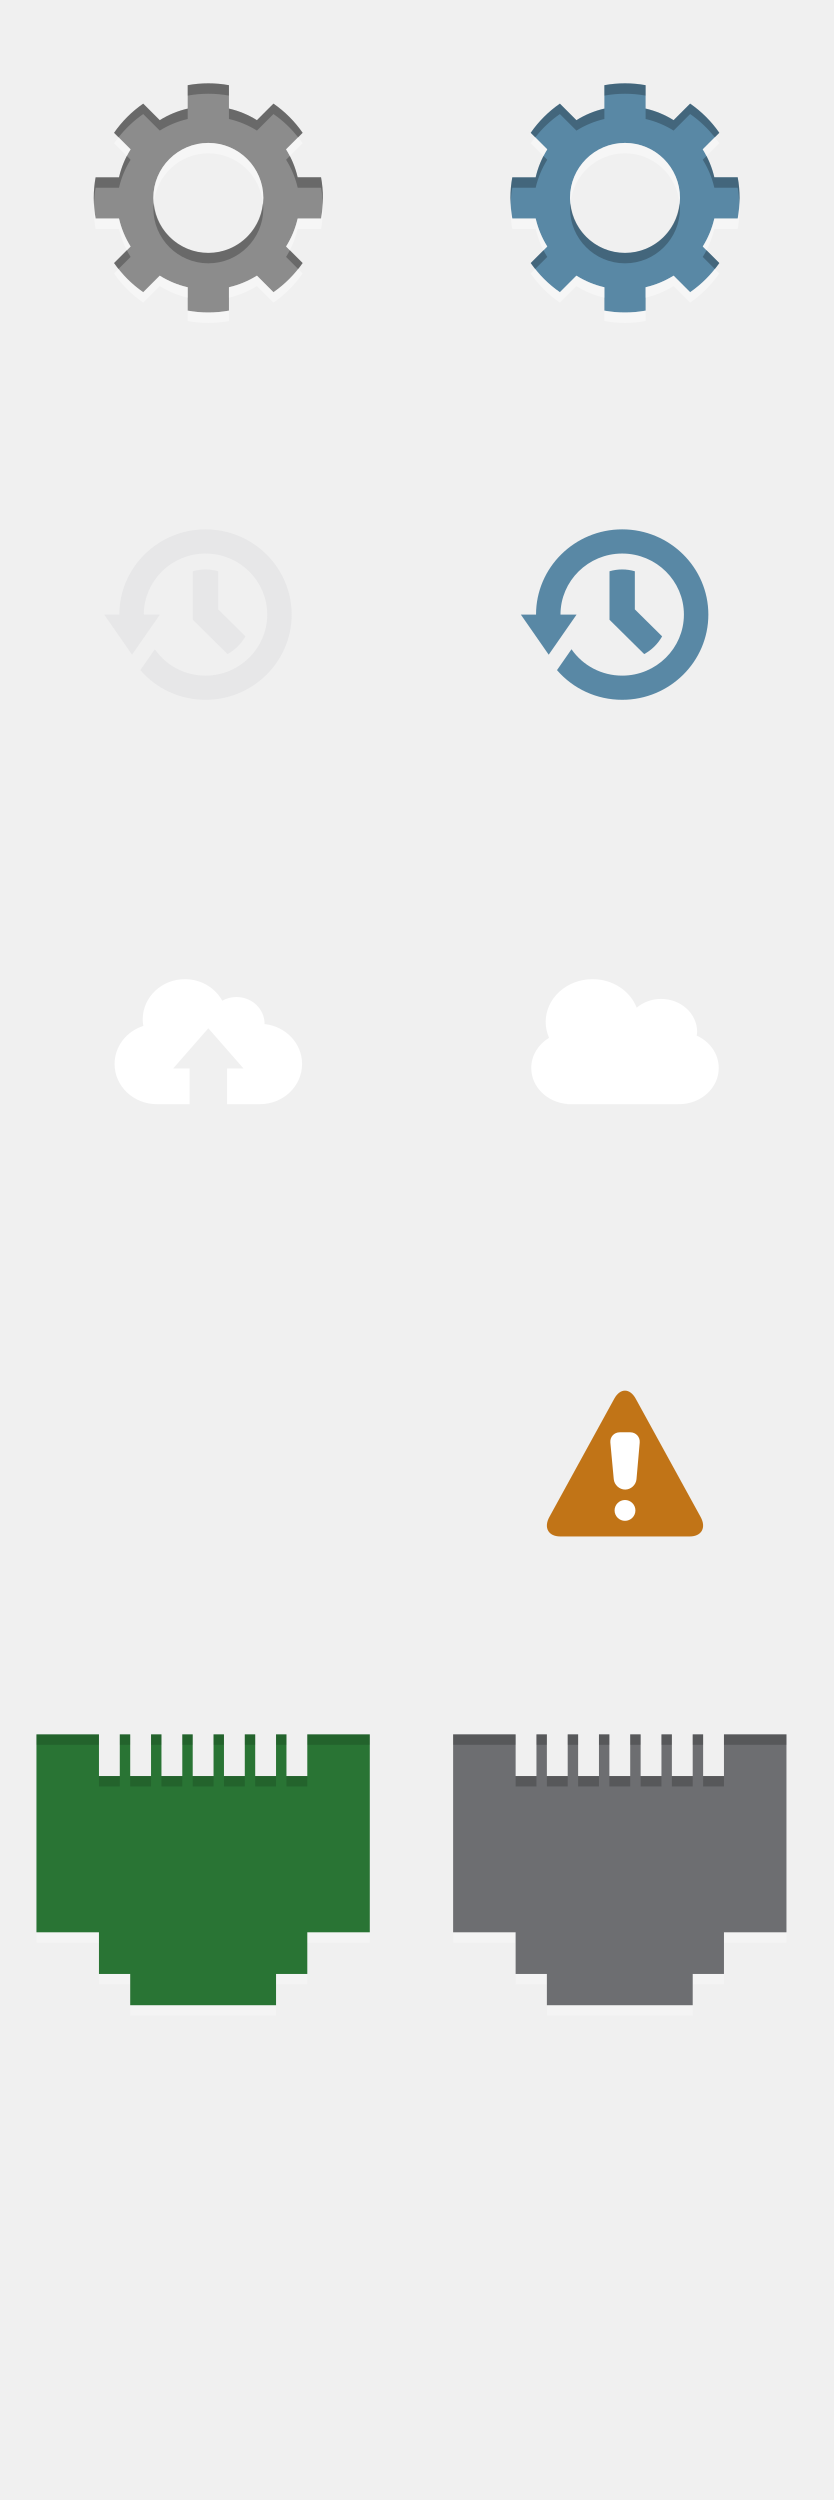
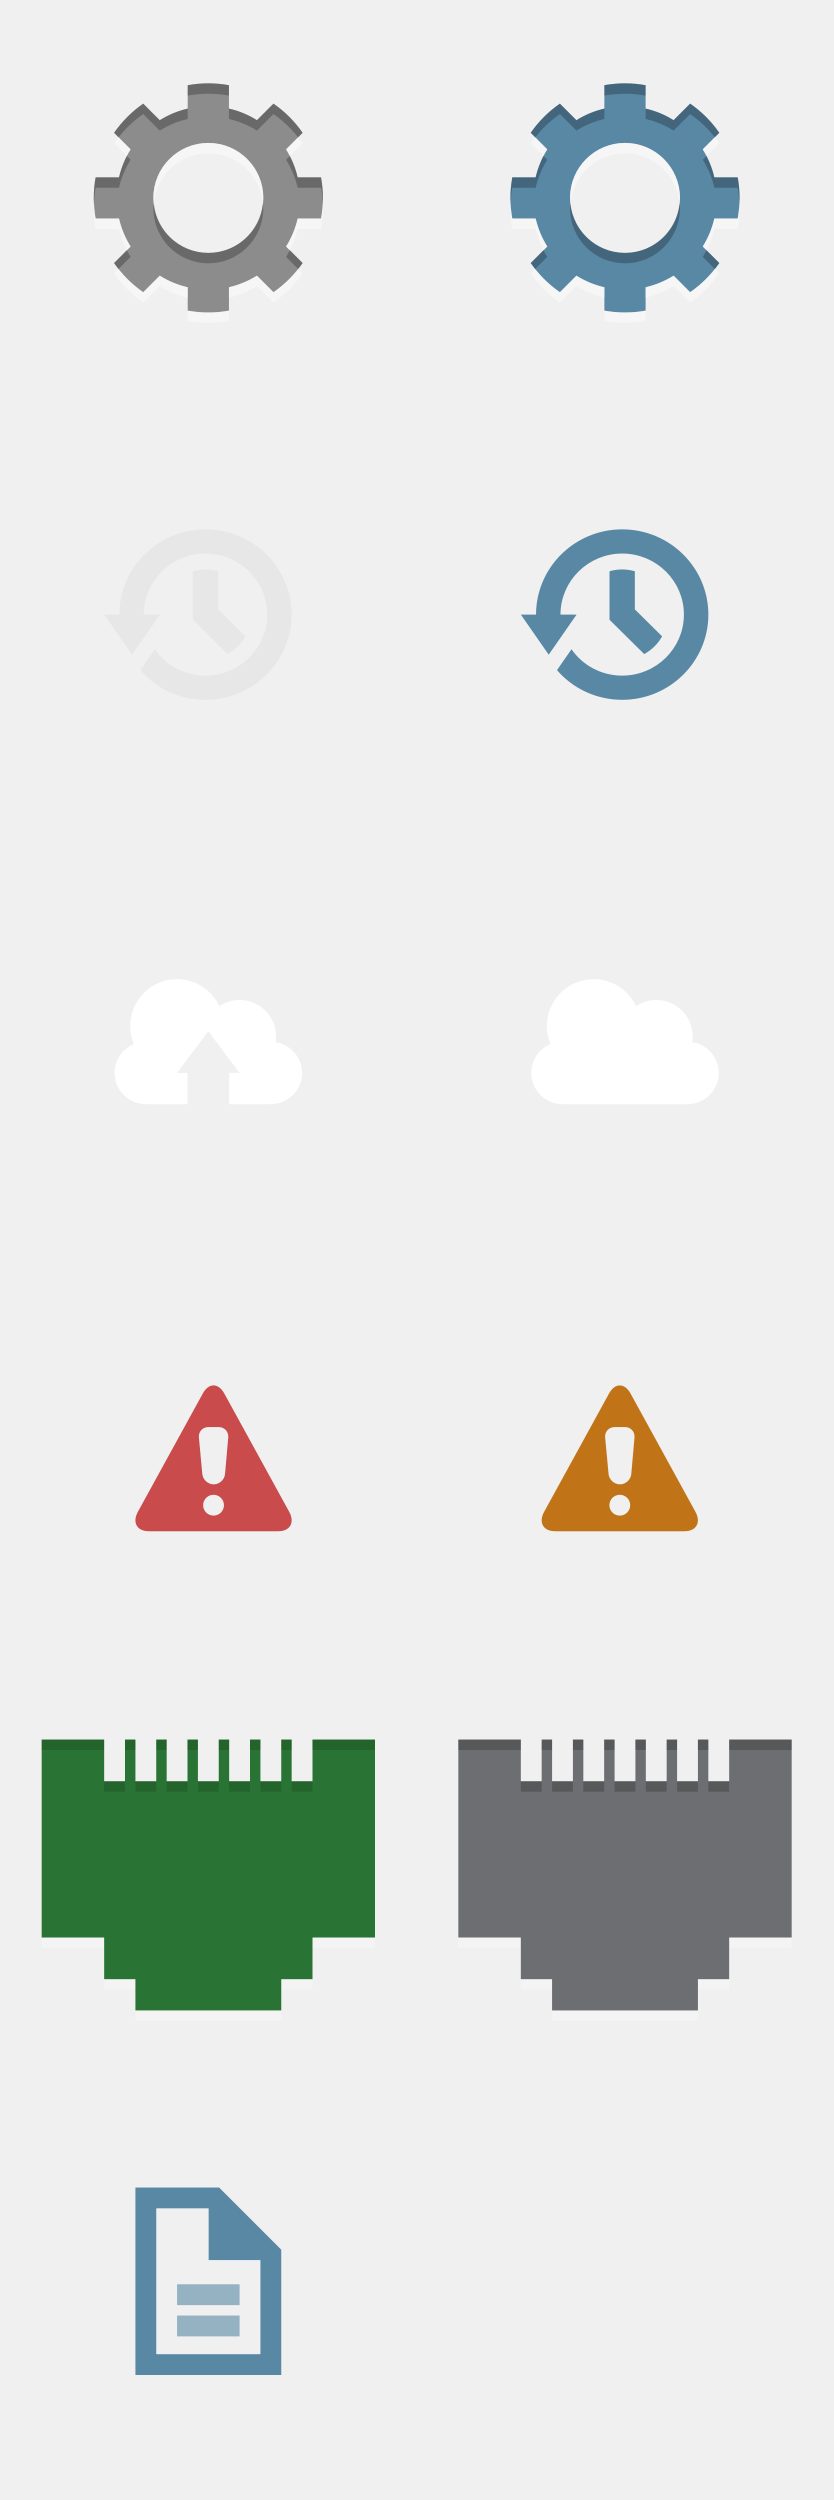
- <svg xmlns="http://www.w3.org/2000/svg" version="1.1" id="Layer_1" x="0px" y="0px" width="80px" height="240px" viewBox="0 0 80 240" enable-background="new 0 0 80 240" xml:space="preserve">
-   <path fill="#C17417" d="M53.784,147.5c-1.14,0-1.611-0.843-1.044-1.873l6.231-11.355c0.566-1.028,1.489-1.028,2.056,0l6.232,11.355  c0.566,1.03,0.095,1.873-1.044,1.873H53.784z" />
+ <svg xmlns="http://www.w3.org/2000/svg" version="1.1" id="Layer_1" x="0px" y="0px" width="80px" height="240px" viewBox="-257.5 540.5 80 240" enable-background="new -257.5 540.5 80 240" xml:space="preserve">
+   <path fill="#FFFFFF" d="M-191.055,640.545c0.028-0.179,0.055-0.358,0.055-0.545c0-1.934-1.567-3.5-3.5-3.5  c-0.718,0-1.385,0.218-1.94,0.589c-0.72-1.526-2.26-2.589-4.06-2.589c-2.485,0-4.5,2.015-4.5,4.5c0,0.614,0.125,1.199,0.348,1.732  c-1.082,0.454-1.848,1.525-1.848,2.768c0,1.65,1.35,3,3,3h12c1.65,0,3-1.35,3-3C-188.5,642.002-189.616,640.764-191.055,640.545z" />
+   <line x1="-257.5" y1="580.5" x2="-177.499" y2="580.5" />
+   <line x1="-257.5" y1="620.5" x2="-177.499" y2="620.5" />
+   <line x1="-257.5" y1="660.5" x2="-177.499" y2="660.5" />
+   <line x1="-257.5" y1="700.5" x2="-177.499" y2="700.5" />
+   <line x1="-257.5" y1="740.5" x2="-177.499" y2="740.5" />
+   <line x1="-217.5" y1="540.5" x2="-217.5" y2="780.499" />
  <g>
-     <path fill="#FFFFFF" d="M61,145c0,0.55-0.45,1-1,1l0,0c-0.55,0-1-0.45-1-1l0,0c0-0.55,0.45-1,1-1l0,0C60.55,144,61,144.45,61,145   L61,145z" />
-   </g>
-   <line fill="none" x1="0" y1="40" x2="80.001" y2="40" />
-   <line fill="none" x1="0" y1="80" x2="80.001" y2="80" />
-   <line fill="none" x1="0" y1="120" x2="80.001" y2="120" />
-   <line fill="none" x1="0" y1="160" x2="80.001" y2="160" />
-   <line fill="none" x1="0" y1="200" x2="80.001" y2="200" />
-   <line fill="none" x1="40" y1="0" x2="40" y2="239.999" />
-   <g>
-     <path fill="#8C8C8C" d="M28.577,20.979h2.244C30.938,20.338,31,19.676,31,19s-0.062-1.338-0.18-1.98h-2.244   c-0.223-0.965-0.604-1.869-1.113-2.684l1.589-1.587c-0.757-1.094-1.706-2.043-2.801-2.801l-1.587,1.588   c-0.814-0.51-1.719-0.891-2.686-1.113V8.178C21.338,8.061,20.676,8,20,8s-1.338,0.061-1.98,0.178v2.246   c-0.965,0.222-1.869,0.603-2.684,1.113L13.75,9.949c-1.094,0.757-2.043,1.707-2.801,2.801l1.588,1.587   c-0.51,0.815-0.891,1.719-1.113,2.684H9.179C9.062,17.662,9,18.324,9,19s0.061,1.338,0.178,1.979h2.246   c0.222,0.967,0.603,1.869,1.113,2.687l-1.588,1.587c0.757,1.096,1.707,2.044,2.801,2.801l1.587-1.589   c0.815,0.513,1.719,0.894,2.684,1.113v2.243C18.663,29.938,19.325,30,20,30s1.338-0.062,1.979-0.18v-2.244   c0.967-0.223,1.869-0.604,2.687-1.113l1.587,1.589c1.096-0.757,2.044-1.706,2.801-2.801l-1.589-1.587   C27.975,22.85,28.354,21.945,28.577,20.979z M20,24.279c-2.916,0-5.28-2.363-5.28-5.279s2.364-5.28,5.28-5.28s5.28,2.365,5.28,5.28   C25.28,21.916,22.917,24.279,20,24.279z" />
+     <path fill="#8C8C8C" d="M-228.923,561.479h2.244c0.117-0.642,0.179-1.304,0.179-1.979s-0.062-1.338-0.18-1.979h-2.244   c-0.223-0.965-0.604-1.87-1.113-2.685l1.589-1.587c-0.757-1.094-1.706-2.043-2.801-2.801l-1.587,1.588   c-0.814-0.511-1.719-0.892-2.686-1.113v-2.245c-0.64-0.117-1.302-0.178-1.978-0.178s-1.338,0.061-1.98,0.178v2.246   c-0.965,0.223-1.869,0.604-2.684,1.113l-1.586-1.588c-1.094,0.757-2.043,1.707-2.801,2.801l1.588,1.587   c-0.51,0.815-0.891,1.719-1.113,2.684h-2.245c-0.117,0.642-0.179,1.304-0.179,1.979s0.061,1.338,0.178,1.979h2.246   c0.222,0.967,0.603,1.869,1.113,2.687l-1.588,1.587c0.757,1.097,1.707,2.044,2.801,2.802l1.587-1.59   c0.815,0.514,1.719,0.895,2.684,1.113v2.242c0.642,0.117,1.304,0.18,1.979,0.18s1.338-0.062,1.979-0.18v-2.244   c0.967-0.223,1.869-0.604,2.687-1.113l1.587,1.589c1.096-0.757,2.044-1.706,2.801-2.801l-1.589-1.587   C-229.525,563.351-229.146,562.444-228.923,561.479z M-237.5,564.778c-2.916,0-5.28-2.362-5.28-5.278s2.364-5.28,5.28-5.28   s5.28,2.365,5.28,5.28C-232.22,562.416-234.583,564.778-237.5,564.778z" />
    <g opacity="0.25">
-       <path d="M12.175,24.025l-1.226,1.226c0.136,0.196,0.284,0.382,0.432,0.567l1.156-1.154C12.409,24.457,12.288,24.244,12.175,24.025    z" />
-       <path d="M21.979,11.423c0.967,0.222,1.871,0.603,2.687,1.113l1.587-1.588c0.898,0.622,1.691,1.378,2.368,2.232l0.433-0.432    c-0.757-1.094-1.705-2.043-2.801-2.801l-1.587,1.588c-0.813-0.51-1.72-0.891-2.687-1.113V11.423z" />
-       <path d="M25.28,20c0-0.171-0.034-0.333-0.051-0.5c-0.256,2.678-2.483,4.779-5.229,4.779c-2.745,0-4.974-2.103-5.229-4.779    c-0.016,0.167-0.05,0.329-0.05,0.5c0,2.916,2.364,5.279,5.28,5.279S25.28,22.916,25.28,20z" />
-       <path d="M27.826,14.974l-0.362,0.362c0.51,0.815,0.891,1.719,1.113,2.684h2.244c0.088,0.482,0.134,0.978,0.156,1.48    C30.985,19.333,31,19.168,31,19c0-0.676-0.062-1.338-0.18-1.98h-2.244C28.411,16.3,28.155,15.614,27.826,14.974z" />
-       <path d="M27.463,24.664l1.156,1.154c0.148-0.187,0.297-0.371,0.433-0.567l-1.226-1.226C27.714,24.244,27.593,24.457,27.463,24.664    z" />
-       <path d="M9.179,18.021h2.245c0.222-0.965,0.603-1.869,1.113-2.684l-0.363-0.362c-0.33,0.641-0.584,1.326-0.75,2.046H9.179    C9.062,17.662,9,18.324,9,19c0,0.168,0.015,0.333,0.022,0.5C9.045,18.998,9.09,18.502,9.179,18.021z" />
-       <path d="M21.979,9.178v-1C21.338,8.061,20.676,8,20,8s-1.338,0.061-1.98,0.178v1C18.663,9.061,19.325,9,20,9    S21.338,9.061,21.979,9.178z" />
-       <path d="M13.75,10.949l1.587,1.588c0.815-0.51,1.719-0.891,2.684-1.113v-1c-0.965,0.222-1.869,0.603-2.684,1.113L13.75,9.949    c-1.094,0.757-2.043,1.707-2.801,2.801l0.433,0.432C12.059,12.328,12.852,11.57,13.75,10.949z" />
+       <path d="M-245.325,564.524l-1.226,1.227c0.136,0.196,0.284,0.382,0.432,0.566l1.156-1.153    C-245.091,564.957-245.212,564.744-245.325,564.524z" />
+       <path d="M-235.521,551.923c0.967,0.222,1.871,0.603,2.687,1.113l1.587-1.588c0.898,0.622,1.691,1.378,2.368,2.231l0.433-0.432    c-0.757-1.094-1.705-2.043-2.801-2.801l-1.587,1.588c-0.813-0.51-1.72-0.891-2.687-1.113V551.923z" />
+       <path d="M-232.22,560.5c0-0.171-0.034-0.333-0.051-0.5c-0.256,2.678-2.483,4.778-5.229,4.778c-2.745,0-4.974-2.103-5.229-4.778    c-0.016,0.167-0.05,0.329-0.05,0.5c0,2.916,2.364,5.278,5.28,5.278S-232.22,563.416-232.22,560.5z" />
+       <path d="M-229.674,555.475l-0.362,0.361c0.51,0.815,0.891,1.72,1.113,2.685h2.244c0.088,0.481,0.134,0.978,0.156,1.479    c0.008-0.167,0.023-0.332,0.023-0.5c0-0.676-0.062-1.338-0.18-1.979h-2.244C-229.089,556.8-229.345,556.114-229.674,555.475z" />
+       <path d="M-230.037,565.164l1.156,1.153c0.148-0.187,0.297-0.37,0.433-0.566l-1.226-1.227    C-229.786,564.744-229.907,564.957-230.037,565.164z" />
+       <path d="M-248.321,558.521h2.245c0.222-0.965,0.603-1.869,1.113-2.684l-0.363-0.362c-0.33,0.642-0.584,1.326-0.75,2.046h-2.245    c-0.117,0.642-0.179,1.304-0.179,1.979c0,0.168,0.015,0.333,0.022,0.5C-248.455,559.498-248.41,559.002-248.321,558.521z" />
+       <path d="M-235.521,549.678v-1c-0.641-0.117-1.303-0.178-1.979-0.178s-1.338,0.061-1.98,0.178v1    c0.643-0.117,1.305-0.178,1.98-0.178S-236.162,549.561-235.521,549.678z" />
+       <path d="M-243.75,551.449l1.587,1.588c0.815-0.51,1.719-0.891,2.684-1.113v-1c-0.965,0.223-1.869,0.604-2.684,1.113l-1.587-1.588    c-1.094,0.757-2.043,1.707-2.801,2.801l0.433,0.432C-245.441,552.828-244.648,552.07-243.75,551.449z" />
    </g>
    <g opacity="0.4">
-       <path fill="#FFFFFF" d="M27.826,14.974l1.227-1.225c-0.136-0.196-0.284-0.382-0.433-0.568l-1.156,1.155    C27.593,14.543,27.713,14.756,27.826,14.974z" />
-       <path fill="#FFFFFF" d="M12.537,14.337l-1.155-1.155c-0.148,0.187-0.297,0.372-0.433,0.568l1.225,1.225    C12.287,14.757,12.408,14.544,12.537,14.337z" />
-       <path fill="#FFFFFF" d="M12.175,24.025l0.362-0.361c-0.51-0.816-0.891-1.719-1.113-2.686H9.179    C9.091,20.498,9.046,20,9.023,19.499C9.016,19.667,9,19.831,9,20c0,0.676,0.061,1.338,0.178,1.979h2.246    C11.59,22.7,11.844,23.386,12.175,24.025z" />
-       <path fill="#FFFFFF" d="M20,13.72c-2.916,0-5.28,2.364-5.28,5.28c0,0.171,0.035,0.333,0.05,0.5c0.256-2.678,2.485-4.78,5.229-4.78    c2.745,0,4.974,2.104,5.229,4.78c0.017-0.167,0.051-0.329,0.051-0.5C25.28,16.085,22.917,13.72,20,13.72z" />
-       <path fill="#FFFFFF" d="M26.251,28.052l-1.587-1.589c-0.816,0.51-1.719,0.891-2.686,1.113v1c0.967-0.223,1.869-0.604,2.686-1.113    l1.587,1.589c1.095-0.757,2.044-1.706,2.801-2.801l-0.433-0.433C27.944,26.674,27.149,27.432,26.251,28.052z" />
-       <path fill="#FFFFFF" d="M30.821,20.979h-2.244c-0.223,0.967-0.602,1.871-1.113,2.687l0.363,0.362    c0.33-0.641,0.584-1.326,0.75-2.049h2.244C30.938,21.338,31,20.676,31,20c0-0.169-0.016-0.333-0.021-0.5    C30.955,20.002,30.909,20.498,30.821,20.979z" />
-       <path fill="#FFFFFF" d="M18.021,27.576c-0.965-0.221-1.869-0.602-2.684-1.113l-1.587,1.589c-0.898-0.62-1.692-1.378-2.369-2.231    l-0.432,0.432c0.757,1.096,1.707,2.044,2.801,2.801l1.587-1.589c0.815,0.513,1.719,0.894,2.684,1.113V27.576z" />
-       <path fill="#FFFFFF" d="M18.021,29.82v1C18.663,30.938,19.325,31,20,31s1.338-0.062,1.979-0.18v-1C21.338,29.938,20.676,30,20,30    S18.663,29.938,18.021,29.82z" />
+       <path fill="#FFFFFF" d="M-229.674,555.475l1.227-1.226c-0.136-0.196-0.284-0.382-0.433-0.567l-1.156,1.154    C-229.907,555.043-229.787,555.256-229.674,555.475z" />
+       <path fill="#FFFFFF" d="M-244.963,554.837l-1.155-1.155c-0.148,0.188-0.297,0.373-0.433,0.568l1.225,1.225    C-245.213,555.257-245.092,555.044-244.963,554.837z" />
+       <path fill="#FFFFFF" d="M-245.325,564.524l0.362-0.36c-0.51-0.815-0.891-1.72-1.113-2.687h-2.245    c-0.088-0.479-0.133-0.978-0.156-1.479c-0.007,0.168-0.023,0.332-0.023,0.501c0,0.676,0.061,1.338,0.178,1.979h2.246    C-245.91,563.2-245.656,563.886-245.325,564.524z" />
+       <path fill="#FFFFFF" d="M-237.5,554.22c-2.916,0-5.28,2.364-5.28,5.28c0,0.171,0.035,0.333,0.05,0.5    c0.256-2.678,2.485-4.78,5.229-4.78c2.745,0,4.974,2.104,5.229,4.78c0.017-0.167,0.051-0.329,0.051-0.5    C-232.22,556.585-234.583,554.22-237.5,554.22z" />
+       <path fill="#FFFFFF" d="M-231.249,568.552l-1.587-1.589c-0.816,0.51-1.719,0.891-2.686,1.113v1    c0.967-0.223,1.869-0.604,2.686-1.113l1.587,1.589c1.095-0.757,2.044-1.706,2.801-2.801l-0.433-0.434    C-229.556,567.174-230.351,567.932-231.249,568.552z" />
+       <path fill="#FFFFFF" d="M-226.679,561.479h-2.244c-0.223,0.967-0.602,1.871-1.113,2.687l0.363,0.362    c0.33-0.641,0.584-1.326,0.75-2.049h2.244c0.117-0.642,0.179-1.304,0.179-1.979c0-0.169-0.016-0.333-0.021-0.5    C-226.545,560.502-226.591,560.998-226.679,561.479z" />
+       <path fill="#FFFFFF" d="M-239.479,568.076c-0.965-0.221-1.869-0.602-2.684-1.113l-1.587,1.589c-0.898-0.62-1.692-1.378-2.369-2.23    l-0.432,0.432c0.757,1.097,1.707,2.044,2.801,2.802l1.587-1.59c0.815,0.514,1.719,0.895,2.684,1.113V568.076z" />
+       <path fill="#FFFFFF" d="M-239.479,570.32v1c0.642,0.117,1.304,0.18,1.979,0.18s1.338-0.062,1.979-0.18v-1    c-0.641,0.117-1.303,0.18-1.979,0.18S-238.837,570.438-239.479,570.32z" />
    </g>
  </g>
  <g>
-     <path fill="#5988A5" d="M68.576,20.979h2.244C70.938,20.338,71,19.676,71,19s-0.062-1.338-0.18-1.98h-2.244   c-0.223-0.965-0.604-1.869-1.113-2.684l1.589-1.587c-0.757-1.094-1.706-2.043-2.801-2.801l-1.587,1.588   c-0.814-0.51-1.719-0.891-2.686-1.113V8.178C61.338,8.061,60.676,8,60,8s-1.338,0.061-1.98,0.178v2.246   c-0.965,0.222-1.869,0.603-2.684,1.113l-1.587-1.588c-1.095,0.757-2.043,1.707-2.802,2.801l1.589,1.587   c-0.511,0.815-0.892,1.719-1.113,2.684H49.18C49.062,17.662,49,18.324,49,19s0.062,1.338,0.18,1.979h2.244   c0.223,0.967,0.604,1.869,1.113,2.687l-1.588,1.587c0.757,1.096,1.707,2.044,2.801,2.801l1.587-1.589   c0.815,0.513,1.72,0.894,2.685,1.113v2.243C58.662,29.938,59.324,30,60,30s1.338-0.062,1.979-0.18v-2.244   c0.967-0.223,1.869-0.604,2.688-1.113l1.587,1.589c1.098-0.757,2.044-1.706,2.803-2.801l-1.591-1.587   C67.975,22.85,68.354,21.945,68.576,20.979z M60,24.279c-2.916,0-5.279-2.363-5.279-5.279s2.363-5.28,5.279-5.28   s5.279,2.365,5.279,5.28C65.279,21.916,62.916,24.279,60,24.279z" />
+     <path fill="#5988A5" d="M-188.924,561.479h2.244c0.117-0.642,0.18-1.304,0.18-1.979s-0.062-1.338-0.18-1.979h-2.244   c-0.223-0.965-0.604-1.87-1.113-2.685l1.589-1.587c-0.757-1.094-1.706-2.043-2.801-2.801l-1.587,1.588   c-0.814-0.511-1.719-0.892-2.686-1.113v-2.245c-0.641-0.117-1.303-0.178-1.979-0.178s-1.338,0.061-1.98,0.178v2.246   c-0.965,0.223-1.869,0.604-2.684,1.113l-1.587-1.588c-1.095,0.757-2.043,1.707-2.802,2.801l1.589,1.587   c-0.511,0.815-0.892,1.719-1.113,2.684h-2.243c-0.117,0.642-0.18,1.304-0.18,1.979s0.062,1.338,0.18,1.979h2.244   c0.223,0.967,0.604,1.869,1.113,2.687l-1.588,1.587c0.757,1.097,1.707,2.044,2.801,2.802l1.587-1.59   c0.815,0.514,1.72,0.895,2.685,1.113v2.242c0.641,0.117,1.303,0.18,1.979,0.18s1.338-0.062,1.979-0.18v-2.244   c0.967-0.223,1.869-0.604,2.688-1.113l1.587,1.589c1.098-0.757,2.044-1.706,2.803-2.801l-1.591-1.587   C-189.525,563.351-189.146,562.444-188.924,561.479z M-197.5,564.778c-2.916,0-5.279-2.362-5.279-5.278s2.363-5.28,5.279-5.28   s5.279,2.365,5.279,5.28C-192.221,562.416-194.584,564.778-197.5,564.778z" />
    <g opacity="0.25">
-       <path d="M52.175,24.025l-1.226,1.226c0.136,0.196,0.283,0.382,0.432,0.567l1.156-1.154C52.408,24.457,52.287,24.244,52.175,24.025    z" />
-       <path d="M61.979,11.423c0.967,0.222,1.871,0.603,2.688,1.113l1.587-1.588c0.896,0.622,1.689,1.378,2.368,2.232l0.435-0.432    c-0.759-1.094-1.705-2.043-2.803-2.801l-1.587,1.588c-0.812-0.51-1.722-0.891-2.688-1.113V11.423z" />
-       <path d="M65.279,20c0-0.171-0.034-0.333-0.051-0.5c-0.256,2.678-2.483,4.779-5.229,4.779c-2.745,0-4.974-2.103-5.229-4.779    c-0.016,0.167-0.049,0.329-0.049,0.5c0,2.916,2.363,5.279,5.279,5.279S65.279,22.916,65.279,20z" />
-       <path d="M67.825,14.974l-0.362,0.362c0.51,0.815,0.891,1.719,1.113,2.684h2.244c0.088,0.482,0.134,0.978,0.156,1.48    C70.984,19.333,71,19.168,71,19c0-0.676-0.062-1.338-0.18-1.98h-2.244C68.41,16.3,68.154,15.614,67.825,14.974z" />
-       <path d="M67.463,24.664l1.156,1.154c0.148-0.187,0.297-0.371,0.433-0.567l-1.226-1.226C67.714,24.244,67.593,24.457,67.463,24.664    z" />
-       <path d="M49.18,18.021h2.243c0.224-0.965,0.604-1.869,1.113-2.684l-0.363-0.362c-0.33,0.641-0.584,1.326-0.75,2.046H49.18    C49.062,17.662,49,18.324,49,19c0,0.168,0.016,0.333,0.021,0.5C49.045,18.998,49.09,18.502,49.18,18.021z" />
-       <path d="M61.979,9.178v-1C61.338,8.061,60.676,8,60,8s-1.338,0.061-1.98,0.178v1C58.662,9.061,59.324,9,60,9    S61.338,9.061,61.979,9.178z" />
-       <path d="M53.749,10.949l1.587,1.588c0.814-0.51,1.719-0.891,2.684-1.113v-1c-0.965,0.222-1.869,0.603-2.684,1.113l-1.587-1.588    c-1.095,0.757-2.043,1.707-2.801,2.801l0.433,0.432C52.059,12.328,52.852,11.57,53.749,10.949z" />
+       <path d="M-205.325,564.524l-1.226,1.227c0.136,0.196,0.283,0.382,0.432,0.566l1.156-1.153    C-205.092,564.957-205.213,564.744-205.325,564.524z" />
+       <path d="M-195.521,551.923c0.967,0.222,1.871,0.603,2.688,1.113l1.587-1.588c0.896,0.622,1.689,1.378,2.368,2.231l0.435-0.432    c-0.759-1.094-1.705-2.043-2.803-2.801l-1.587,1.588c-0.812-0.51-1.722-0.891-2.688-1.113V551.923z" />
+       <path d="M-192.221,560.5c0-0.171-0.034-0.333-0.051-0.5c-0.256,2.678-2.483,4.778-5.229,4.778c-2.745,0-4.974-2.103-5.229-4.778    c-0.016,0.167-0.049,0.329-0.049,0.5c0,2.916,2.363,5.278,5.279,5.278S-192.221,563.416-192.221,560.5z" />
+       <path d="M-189.675,555.475l-0.362,0.361c0.51,0.815,0.891,1.72,1.113,2.685h2.244c0.088,0.481,0.134,0.978,0.156,1.479    c0.008-0.167,0.023-0.332,0.023-0.5c0-0.676-0.062-1.338-0.18-1.979h-2.244C-189.09,556.8-189.346,556.114-189.675,555.475z" />
+       <path d="M-190.037,565.164l1.156,1.153c0.148-0.187,0.297-0.37,0.433-0.566l-1.226-1.227    C-189.786,564.744-189.907,564.957-190.037,565.164z" />
+       <path d="M-208.32,558.521h2.243c0.224-0.965,0.604-1.869,1.113-2.684l-0.363-0.362c-0.33,0.642-0.584,1.326-0.75,2.046h-2.243    c-0.117,0.642-0.18,1.304-0.18,1.979c0,0.168,0.016,0.333,0.021,0.5C-208.455,559.498-208.41,559.002-208.32,558.521z" />
+       <path d="M-195.521,549.678v-1c-0.641-0.117-1.303-0.178-1.979-0.178s-1.338,0.061-1.98,0.178v1    c0.643-0.117,1.305-0.178,1.98-0.178S-196.162,549.561-195.521,549.678z" />
+       <path d="M-203.751,551.449l1.587,1.588c0.814-0.51,1.719-0.891,2.684-1.113v-1c-0.965,0.223-1.869,0.604-2.684,1.113l-1.587-1.588    c-1.095,0.757-2.043,1.707-2.801,2.801l0.433,0.432C-205.441,552.828-204.648,552.07-203.751,551.449z" />
    </g>
    <g opacity="0.4">
-       <path fill="#FFFFFF" d="M67.825,14.974l1.227-1.225c-0.136-0.196-0.284-0.382-0.433-0.568l-1.156,1.155    C67.593,14.543,67.713,14.756,67.825,14.974z" />
-       <path fill="#FFFFFF" d="M52.536,14.337l-1.155-1.155c-0.146,0.187-0.297,0.372-0.433,0.568l1.225,1.225    C52.286,14.757,52.407,14.544,52.536,14.337z" />
-       <path fill="#FFFFFF" d="M52.175,24.025l0.362-0.361c-0.51-0.816-0.891-1.719-1.113-2.686H49.18    c-0.09-0.48-0.135-0.978-0.156-1.479C49.016,19.667,49,19.831,49,20c0,0.676,0.062,1.338,0.18,1.979h2.244    C51.59,22.7,51.844,23.386,52.175,24.025z" />
-       <path fill="#FFFFFF" d="M60,13.72c-2.916,0-5.279,2.364-5.279,5.28c0,0.171,0.034,0.333,0.049,0.5    c0.256-2.678,2.485-4.78,5.229-4.78c2.745,0,4.974,2.104,5.229,4.78c0.017-0.167,0.051-0.329,0.051-0.5    C65.279,16.085,62.916,13.72,60,13.72z" />
-       <path fill="#FFFFFF" d="M66.251,28.052l-1.587-1.589c-0.816,0.51-1.719,0.891-2.686,1.113v1c0.967-0.223,1.869-0.604,2.686-1.113    l1.587,1.589c1.095-0.757,2.044-1.706,2.802-2.801l-0.434-0.433C67.943,26.674,67.148,27.432,66.251,28.052z" />
-       <path fill="#FFFFFF" d="M70.82,20.979h-2.244c-0.223,0.967-0.602,1.871-1.113,2.687l0.363,0.362    c0.33-0.641,0.584-1.326,0.75-2.049h2.244C70.938,21.338,71,20.676,71,20c0-0.169-0.016-0.333-0.021-0.5    C70.954,20.002,70.908,20.498,70.82,20.979z" />
-       <path fill="#FFFFFF" d="M58.021,27.576c-0.965-0.221-1.869-0.602-2.688-1.113l-1.587,1.589c-0.896-0.62-1.688-1.378-2.369-2.231    l-0.433,0.432c0.758,1.096,1.705,2.044,2.802,2.801l1.587-1.589c0.812,0.513,1.723,0.894,2.688,1.113V27.576z" />
-       <path fill="#FFFFFF" d="M58.021,29.82v1C58.662,30.938,59.324,31,60,31s1.338-0.062,1.979-0.18v-1C61.338,29.938,60.676,30,60,30    S58.662,29.938,58.021,29.82z" />
+       <path fill="#FFFFFF" d="M-189.675,555.475l1.227-1.226c-0.136-0.196-0.284-0.382-0.433-0.567l-1.156,1.154    C-189.907,555.043-189.787,555.256-189.675,555.475z" />
+       <path fill="#FFFFFF" d="M-204.964,554.837l-1.155-1.155c-0.146,0.188-0.297,0.373-0.433,0.568l1.225,1.225    C-205.214,555.257-205.093,555.044-204.964,554.837z" />
+       <path fill="#FFFFFF" d="M-205.325,564.524l0.362-0.36c-0.51-0.815-0.891-1.72-1.113-2.687h-2.244    c-0.09-0.479-0.135-0.978-0.156-1.479c-0.008,0.168-0.023,0.332-0.023,0.501c0,0.676,0.062,1.338,0.18,1.979h2.244    C-205.91,563.2-205.656,563.886-205.325,564.524z" />
+       <path fill="#FFFFFF" d="M-197.5,554.22c-2.916,0-5.279,2.364-5.279,5.28c0,0.171,0.034,0.333,0.049,0.5    c0.256-2.678,2.485-4.78,5.229-4.78c2.745,0,4.974,2.104,5.229,4.78c0.017-0.167,0.051-0.329,0.051-0.5    C-192.221,556.585-194.584,554.22-197.5,554.22z" />
+       <path fill="#FFFFFF" d="M-191.249,568.552l-1.587-1.589c-0.816,0.51-1.719,0.891-2.686,1.113v1    c0.967-0.223,1.869-0.604,2.686-1.113l1.587,1.589c1.095-0.757,2.044-1.706,2.802-2.801l-0.434-0.434    C-189.557,567.174-190.352,567.932-191.249,568.552z" />
+       <path fill="#FFFFFF" d="M-186.68,561.479h-2.244c-0.223,0.967-0.602,1.871-1.113,2.687l0.363,0.362    c0.33-0.641,0.584-1.326,0.75-2.049h2.244c0.117-0.642,0.18-1.304,0.18-1.979c0-0.169-0.016-0.333-0.021-0.5    C-186.546,560.502-186.592,560.998-186.68,561.479z" />
+       <path fill="#FFFFFF" d="M-199.479,568.076c-0.965-0.221-1.869-0.602-2.688-1.113l-1.587,1.589c-0.896-0.62-1.688-1.378-2.369-2.23    l-0.434,0.432c0.759,1.097,1.705,2.044,2.803,2.802l1.587-1.59c0.812,0.514,1.724,0.895,2.688,1.113V568.076z" />
+       <path fill="#FFFFFF" d="M-199.479,570.32v1c0.641,0.117,1.303,0.18,1.979,0.18s1.338-0.062,1.979-0.18v-1    c-0.641,0.117-1.303,0.18-1.979,0.18S-198.838,570.438-199.479,570.32z" />
    </g>
  </g>
  <g>
-     <path fill="#E7E7E8" d="M19.73,50.818c-4.561,0-8.271,3.67-8.271,8.182H10l2.676,3.851L15.352,59h-1.545   c0-3.231,2.657-5.86,5.923-5.86s5.924,2.629,5.924,5.86s-2.658,5.861-5.924,5.861c-1.971,0-3.769-0.953-4.866-2.533l-1.394,2.004   c1.559,1.803,3.815,2.85,6.26,2.85c4.56,0,8.27-3.67,8.27-8.182S24.29,50.818,19.73,50.818z" />
-     <path fill="#E7E7E8" d="M20.946,58.501v-3.66c-0.387-0.111-0.793-0.174-1.216-0.174s-0.83,0.063-1.217,0.174v2.415V59.3v0.199   l0.143,0.141l1.459,1.444l1.727,1.708c0.723-0.395,1.32-0.987,1.72-1.701L20.946,58.501z" />
+     <path fill="#E7E7E8" d="M-237.77,591.318c-4.561,0-8.271,3.67-8.271,8.182h-1.459l2.676,3.851l2.676-3.851h-1.545   c0-3.23,2.657-5.859,5.923-5.859s5.924,2.629,5.924,5.859c0,3.231-2.658,5.86-5.924,5.86c-1.971,0-3.769-0.952-4.866-2.532   l-1.394,2.004c1.559,1.803,3.815,2.851,6.26,2.851c4.56,0,8.27-3.67,8.27-8.183C-229.5,594.988-233.21,591.318-237.77,591.318z" />
+     <path fill="#E7E7E8" d="M-236.554,599.001v-3.66c-0.387-0.11-0.793-0.174-1.216-0.174s-0.83,0.063-1.217,0.174v2.415v2.044v0.199   l0.143,0.141l1.459,1.444l1.727,1.708c0.723-0.395,1.32-0.986,1.72-1.701L-236.554,599.001z" />
  </g>
  <g>
-     <path fill="#5988A5" d="M59.73,50.818c-4.562,0-8.271,3.67-8.271,8.182H50l2.676,3.851L55.352,59h-1.545   c0-3.231,2.657-5.86,5.924-5.86c3.269,0,5.924,2.629,5.924,5.86s-2.655,5.861-5.924,5.861c-1.972,0-3.77-0.953-4.867-2.533   l-1.393,2.004c1.559,1.803,3.814,2.85,6.26,2.85c4.562,0,8.271-3.67,8.271-8.182S64.29,50.818,59.73,50.818z" />
-     <path fill="#5988A5" d="M60.945,58.501v-3.66c-0.387-0.111-0.793-0.174-1.215-0.174c-0.424,0-0.83,0.063-1.217,0.174v2.415V59.3   v0.199l0.143,0.141l1.459,1.444l1.728,1.708c0.724-0.395,1.32-0.987,1.72-1.701L60.945,58.501z" />
+     <path fill="#5988A5" d="M-197.77,591.318c-4.562,0-8.271,3.67-8.271,8.182h-1.459l2.676,3.851l2.676-3.851h-1.545   c0-3.23,2.657-5.859,5.924-5.859c3.27,0,5.924,2.629,5.924,5.859c0,3.231-2.654,5.86-5.924,5.86c-1.972,0-3.77-0.952-4.867-2.532   l-1.393,2.004c1.559,1.803,3.814,2.851,6.26,2.851c4.562,0,8.271-3.67,8.271-8.183C-189.498,594.988-193.21,591.318-197.77,591.318   z" />
+     <path fill="#5988A5" d="M-196.555,599.001v-3.66c-0.387-0.11-0.793-0.174-1.215-0.174c-0.424,0-0.83,0.063-1.217,0.174v2.415v2.044   v0.199l0.143,0.141l1.459,1.444l1.728,1.708c0.724-0.395,1.32-0.986,1.72-1.701L-196.555,599.001z" />
  </g>
-   <path fill="#FFFFFF" d="M25.398,98.31c0-0.008,0.001-0.017,0.001-0.024c0-1.421-1.208-2.572-2.7-2.572  c-0.498,0-0.963,0.13-1.363,0.355C20.66,94.839,19.309,94,17.75,94c-2.237,0-4.05,1.727-4.05,3.857c0,0.216,0.023,0.426,0.059,0.632  C12.156,99.002,11,100.442,11,102.143c0,2.13,1.812,3.857,4.05,3.857h3.15v-3.429h-1.575L20,98.714l3.375,3.857H21.8V106h3.15  c2.237,0,4.05-1.727,4.05-3.857C29,100.157,27.424,98.523,25.398,98.31z" />
-   <g>
-     <path fill="#FFFFFF" d="M66.883,99.418c0.016-0.122,0.041-0.24,0.041-0.365c0-1.744-1.551-3.158-3.461-3.158   c-0.906,0-1.723,0.324-2.34,0.842C60.504,95.144,58.844,94,56.885,94c-2.484,0-4.5,1.838-4.5,4.106c0,0.54,0.117,1.052,0.324,1.524   C51.68,100.251,51,101.316,51,102.527c0,1.811,1.521,3.298,3.463,3.457V106h10.605v-0.006c0.041,0.001,0.082,0.006,0.125,0.006   c2.102,0,3.807-1.555,3.807-3.473C69,101.163,68.137,99.986,66.883,99.418z" />
-   </g>
-   <g>
-     <path fill="#FFFFFF" d="M58.594,138.496c-0.052-0.548,0.356-0.996,0.906-0.996h1c0.55,0,0.961,0.448,0.912,0.996l-0.309,3.508   c-0.049,0.548-0.538,0.996-1.088,0.996l0,0c-0.55,0-1.042-0.448-1.094-0.996L58.594,138.496z" />
-   </g>
+   <path fill="#C17417" d="M-190.741,685.626l-6.231-11.355c-0.567-1.027-1.49-1.027-2.057,0l-6.23,11.355  c-0.567,1.03-0.096,1.873,1.044,1.873h12.431C-190.646,687.499-190.175,686.656-190.741,685.626z M-198,685.999c-0.55,0-1-0.45-1-1  s0.45-1,1-1s1,0.45,1,1S-197.45,685.999-198,685.999z M-196.896,682.003c-0.049,0.548-0.539,0.996-1.088,0.996  c-0.551,0-1.043-0.448-1.095-0.996l-0.327-3.508c-0.052-0.548,0.356-0.996,0.906-0.996h1c0.55,0,0.961,0.448,0.912,0.996  L-196.896,682.003z" />
+   <path fill="#C94B4B" d="M-229.741,685.626l-6.231-11.355c-0.567-1.027-1.49-1.027-2.057,0l-6.23,11.355  c-0.567,1.03-0.096,1.873,1.044,1.873h12.431C-229.646,687.499-229.174,686.656-229.741,685.626z M-237,685.999c-0.55,0-1-0.45-1-1  s0.45-1,1-1s1,0.45,1,1S-236.45,685.999-237,685.999z M-235.896,682.003c-0.049,0.548-0.539,0.996-1.088,0.996  c-0.551,0-1.043-0.448-1.095-0.996l-0.327-3.508c-0.052-0.548,0.356-0.996,0.906-0.996h1c0.55,0,0.961,0.448,0.912,0.996  L-235.896,682.003z" />
  <g>
    <g opacity="0.25">
-       <rect x="3.5" y="185.5" fill="#FFFFFF" width="6" height="1" />
-       <rect x="9.5" y="189.5" fill="#FFFFFF" width="3" height="1" />
-       <rect x="29.5" y="185.5" fill="#FFFFFF" width="6" height="1" />
-       <rect x="26.5" y="189.5" fill="#FFFFFF" width="3" height="1" />
-       <rect x="12.5" y="192.5" fill="#FFFFFF" width="14" height="1" />
+       <rect x="-253.5" y="726.5" fill="#FFFFFF" width="6" height="1" />
+       <rect x="-247.5" y="730.5" fill="#FFFFFF" width="3" height="1" />
+       <rect x="-227.5" y="726.5" fill="#FFFFFF" width="6" height="1" />
+       <rect x="-230.5" y="730.5" fill="#FFFFFF" width="3" height="1" />
+       <rect x="-244.5" y="733.5" fill="#FFFFFF" width="14" height="1" />
    </g>
-     <polygon fill="#297434" points="29.5,166.5 29.5,170.5 27.5,170.5 27.5,166.5 26.5,166.5 26.5,170.5 24.5,170.5 24.5,166.5    23.5,166.5 23.5,170.5 21.5,170.5 21.5,166.5 20.5,166.5 20.5,170.5 18.5,170.5 18.5,166.5 17.5,166.5 17.5,170.5 15.5,170.5    15.5,166.5 14.5,166.5 14.5,170.5 12.5,170.5 12.5,166.5 11.5,166.5 11.5,170.5 9.5,170.5 9.5,166.5 3.5,166.5 3.5,185.5    9.5,185.5 9.5,189.5 12.5,189.5 12.5,192.5 26.5,192.5 26.5,189.5 29.5,189.5 29.5,185.5 35.5,185.5 35.5,166.5  " />
+     <polygon fill="#297434" points="-227.5,707.5 -227.5,711.5 -229.5,711.5 -229.5,707.5 -230.5,707.5 -230.5,711.5 -232.5,711.5    -232.5,707.5 -233.5,707.5 -233.5,711.5 -235.5,711.5 -235.5,707.5 -236.5,707.5 -236.5,711.5 -238.5,711.5 -238.5,707.5    -239.5,707.5 -239.5,711.5 -241.5,711.5 -241.5,707.5 -242.5,707.5 -242.5,711.5 -244.5,711.5 -244.5,707.5 -245.5,707.5    -245.5,711.5 -247.5,711.5 -247.5,707.5 -253.5,707.5 -253.5,726.5 -247.5,726.5 -247.5,730.5 -244.5,730.5 -244.5,733.5    -230.5,733.5 -230.5,730.5 -227.5,730.5 -227.5,726.5 -221.5,726.5 -221.5,707.5  " />
    <g opacity="0.15">
-       <rect x="21.5" y="170.5" width="2" height="1" />
-       <rect x="18.5" y="170.5" width="2" height="1" />
-       <rect x="23.5" y="166.5" width="1" height="1" />
-       <rect x="17.5" y="166.5" width="1" height="1" />
-       <rect x="27.5" y="170.5" width="2" height="1" />
-       <rect x="26.5" y="166.5" width="1" height="1" />
-       <rect x="24.5" y="170.5" width="2" height="1" />
-       <rect x="20.5" y="166.5" width="1" height="1" />
-       <rect x="3.5" y="166.5" width="6" height="1" />
-       <rect x="15.5" y="170.5" width="2" height="1" />
-       <rect x="29.5" y="166.5" width="6" height="1" />
-       <rect x="9.5" y="170.5" width="2" height="1" />
-       <rect x="11.5" y="166.5" width="1" height="1" />
-       <rect x="14.5" y="166.5" width="1" height="1" />
-       <rect x="12.5" y="170.5" width="2" height="1" />
+       <rect x="-235.5" y="711.5" width="2" height="1" />
+       <rect x="-238.5" y="711.5" width="2" height="1" />
+       <rect x="-233.5" y="707.5" width="1" height="1" />
+       <rect x="-239.5" y="707.5" width="1" height="1" />
+       <rect x="-229.5" y="711.5" width="2" height="1" />
+       <rect x="-230.5" y="707.5" width="1" height="1" />
+       <rect x="-232.5" y="711.5" width="2" height="1" />
+       <rect x="-236.5" y="707.5" width="1" height="1" />
+       <rect x="-253.5" y="707.5" width="6" height="1" />
+       <rect x="-241.5" y="711.5" width="2" height="1" />
+       <rect x="-227.5" y="707.5" width="6" height="1" />
+       <rect x="-247.5" y="711.5" width="2" height="1" />
+       <rect x="-245.5" y="707.5" width="1" height="1" />
+       <rect x="-242.5" y="707.5" width="1" height="1" />
+       <rect x="-244.5" y="711.5" width="2" height="1" />
    </g>
  </g>
  <g>
    <g opacity="0.25">
-       <rect x="43.5" y="185.5" fill="#FFFFFF" width="6" height="1" />
-       <rect x="49.5" y="189.5" fill="#FFFFFF" width="3" height="1" />
-       <rect x="69.5" y="185.5" fill="#FFFFFF" width="6" height="1" />
-       <rect x="66.5" y="189.5" fill="#FFFFFF" width="3" height="1" />
-       <rect x="52.5" y="192.5" fill="#FFFFFF" width="14" height="1" />
+       <rect x="-213.5" y="726.5" fill="#FFFFFF" width="6" height="1" />
+       <rect x="-207.5" y="730.5" fill="#FFFFFF" width="3" height="1" />
+       <rect x="-187.5" y="726.5" fill="#FFFFFF" width="6" height="1" />
+       <rect x="-190.5" y="730.5" fill="#FFFFFF" width="3" height="1" />
+       <rect x="-204.5" y="733.5" fill="#FFFFFF" width="14" height="1" />
    </g>
-     <polygon fill="#6D6E71" points="69.5,166.5 69.5,170.5 67.5,170.5 67.5,166.5 66.5,166.5 66.5,170.5 64.5,170.5 64.5,166.5    63.5,166.5 63.5,170.5 61.5,170.5 61.5,166.5 60.5,166.5 60.5,170.5 58.5,170.5 58.5,166.5 57.5,166.5 57.5,170.5 55.5,170.5    55.5,166.5 54.5,166.5 54.5,170.5 52.5,170.5 52.5,166.5 51.5,166.5 51.5,170.5 49.5,170.5 49.5,166.5 43.5,166.5 43.5,185.5    49.5,185.5 49.5,189.5 52.5,189.5 52.5,192.5 66.5,192.5 66.5,189.5 69.5,189.5 69.5,185.5 75.5,185.5 75.5,166.5  " />
+     <polygon fill="#6D6E71" points="-187.5,707.5 -187.5,711.5 -189.5,711.5 -189.5,707.5 -190.5,707.5 -190.5,711.5 -192.5,711.5    -192.5,707.5 -193.5,707.5 -193.5,711.5 -195.5,711.5 -195.5,707.5 -196.5,707.5 -196.5,711.5 -198.5,711.5 -198.5,707.5    -199.5,707.5 -199.5,711.5 -201.5,711.5 -201.5,707.5 -202.5,707.5 -202.5,711.5 -204.5,711.5 -204.5,707.5 -205.5,707.5    -205.5,711.5 -207.5,711.5 -207.5,707.5 -213.5,707.5 -213.5,726.5 -207.5,726.5 -207.5,730.5 -204.5,730.5 -204.5,733.5    -190.5,733.5 -190.5,730.5 -187.5,730.5 -187.5,726.5 -181.5,726.5 -181.5,707.5  " />
    <g opacity="0.2">
-       <rect x="61.5" y="170.5" width="2" height="1" />
-       <rect x="58.5" y="170.5" width="2" height="1" />
-       <rect x="63.5" y="166.5" width="1" height="1" />
-       <rect x="57.5" y="166.5" width="1" height="1" />
-       <rect x="67.5" y="170.5" width="2" height="1" />
-       <rect x="66.5" y="166.5" width="1" height="1" />
-       <rect x="64.5" y="170.5" width="2" height="1" />
-       <rect x="60.5" y="166.5" width="1" height="1" />
-       <rect x="43.5" y="166.5" width="6" height="1" />
-       <rect x="55.5" y="170.5" width="2" height="1" />
-       <rect x="69.5" y="166.5" width="6" height="1" />
-       <rect x="49.5" y="170.5" width="2" height="1" />
-       <rect x="51.5" y="166.5" width="1" height="1" />
-       <rect x="54.5" y="166.5" width="1" height="1" />
-       <rect x="52.5" y="170.5" width="2" height="1" />
+       <rect x="-195.5" y="711.5" width="2" height="1" />
+       <rect x="-198.5" y="711.5" width="2" height="1" />
+       <rect x="-193.5" y="707.5" width="1" height="1" />
+       <rect x="-199.5" y="707.5" width="1" height="1" />
+       <rect x="-189.5" y="711.5" width="2" height="1" />
+       <rect x="-190.5" y="707.5" width="1" height="1" />
+       <rect x="-192.5" y="711.5" width="2" height="1" />
+       <rect x="-196.5" y="707.5" width="1" height="1" />
+       <rect x="-213.5" y="707.5" width="6" height="1" />
+       <rect x="-201.5" y="711.5" width="2" height="1" />
+       <rect x="-187.5" y="707.5" width="6" height="1" />
+       <rect x="-207.5" y="711.5" width="2" height="1" />
+       <rect x="-205.5" y="707.5" width="1" height="1" />
+       <rect x="-202.5" y="707.5" width="1" height="1" />
+       <rect x="-204.5" y="711.5" width="2" height="1" />
    </g>
  </g>
+   <polygon fill="none" points="-237.469,752.5 -242.5,752.5 -242.5,766.5 -232.5,766.5 -232.5,757.469 -237.469,757.469 " />
+   <g>
+     <path fill="#5988A5" d="M-232.5,754.469l-1.969-1.969l-2-2h-1h-7.031v18h14v-11.031v-1L-232.5,754.469z M-232.5,766.5h-10v-14   h5.031v4.969h4.969V766.5z" />
+   </g>
+   <rect x="-240.5" y="759.792" opacity="0.6" fill="#5988A5" width="6" height="2" />
+   <rect x="-240.5" y="762.792" opacity="0.6" fill="#5988A5" width="6" height="2" />
+   <path fill="#FFFFFF" d="M-231.055,640.545c0.028-0.179,0.055-0.358,0.055-0.545c0-1.934-1.567-3.5-3.5-3.5  c-0.718,0-1.385,0.218-1.94,0.589c-0.72-1.526-2.26-2.589-4.06-2.589c-2.485,0-4.5,2.015-4.5,4.5c0,0.614,0.125,1.199,0.348,1.732  c-1.082,0.454-1.848,1.525-1.848,2.768c0,1.65,1.35,3,3,3h4v-3h-1l3-4l3,4h-1v3h4c1.65,0,3-1.35,3-3  C-228.5,642.002-229.616,640.764-231.055,640.545z" />
</svg>
